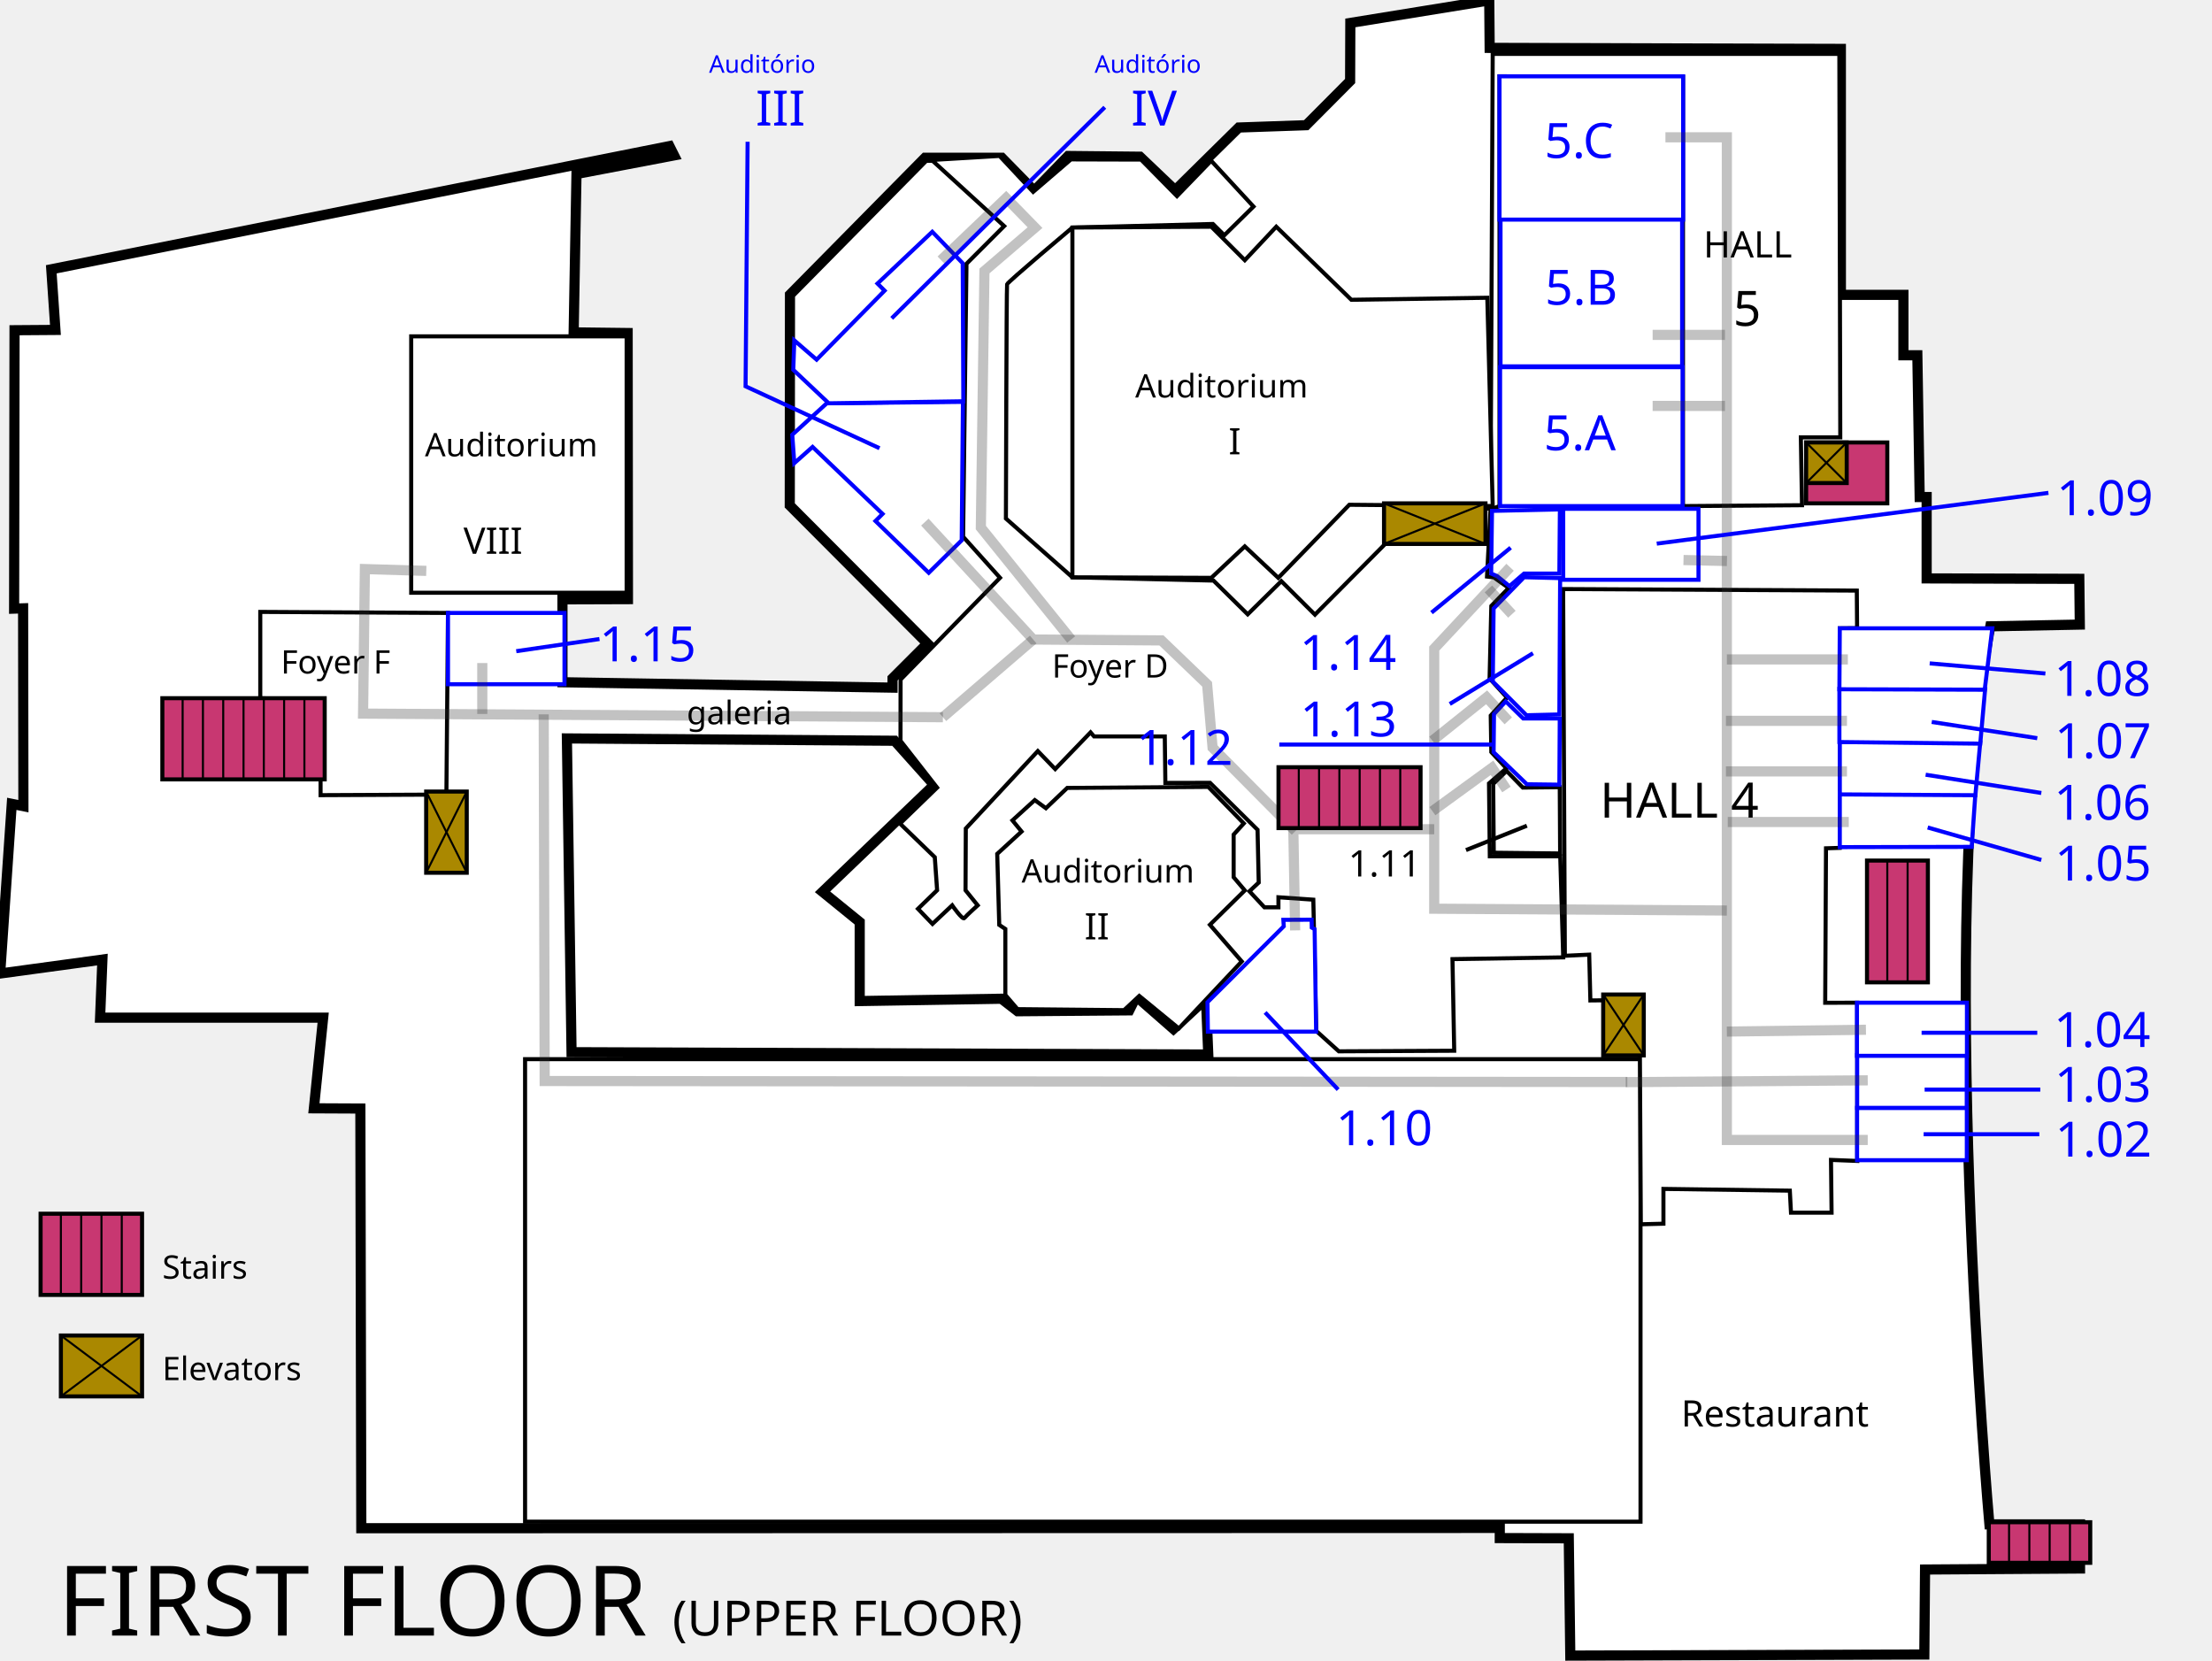
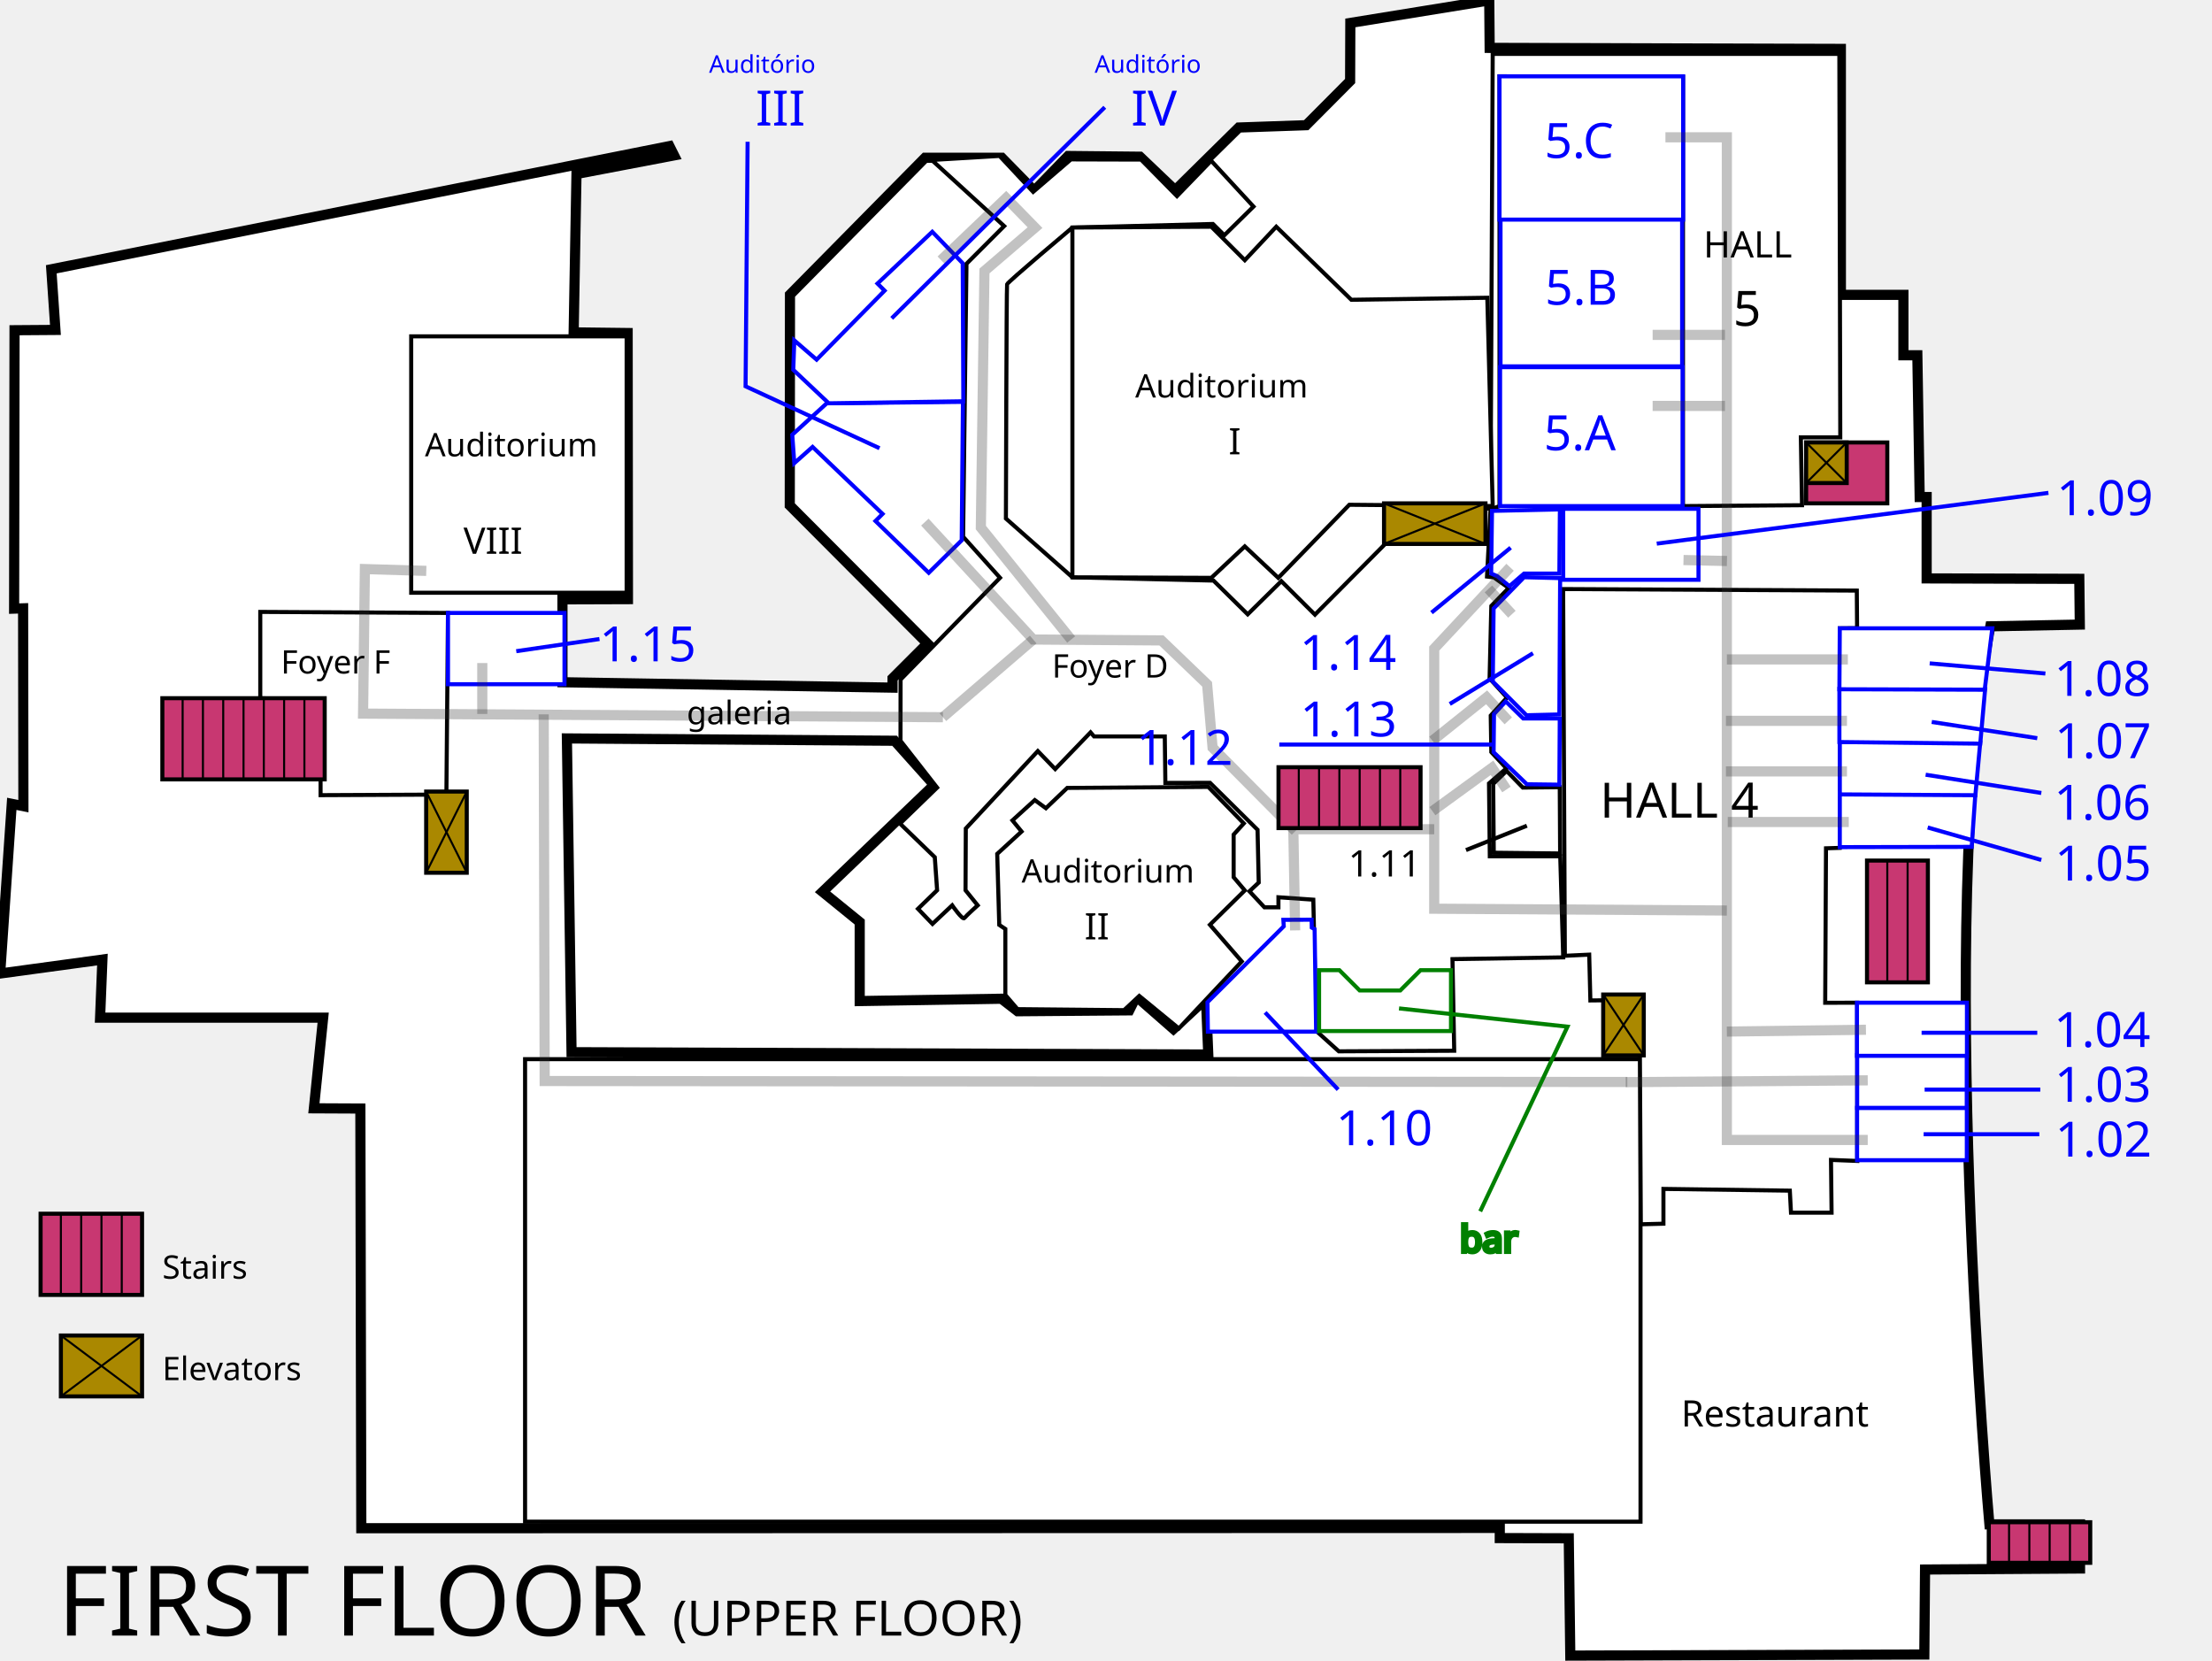
<svg xmlns="http://www.w3.org/2000/svg" viewBox="0 0 1090 818">
  <style>
    rect, path { fill:white; stroke:#000000; stroke-width: 2px;}
    text { font-size: 16px; font-family: sans-serif;}
    text.w3c, text.bigger { font-size: 2em; }
    text.w3c { fill: blue; }
+     .bar { stroke:#008000; stroke-width: 2px; fill: none }
+     text.bar { fill: #008000; font-size: 1.5em; }
    .w3c-line, rect.w3c, path.w3c { stroke:blue; stroke-width: 2px;}
    .w3c-line { fill: none; }
    #walkpaths path { fill: none; stroke: rgba(50, 50, 50, 0.3); stroke-width: 5px }
    #building path { stroke-width: 5px; }
  </style>
  <g transform="translate(-130.603,-133.16)" id="building">
    <path id="building" d="m 308.641,886.111 561.002,-0.145 0,5 34,0.105 0.75,57.796 174.453,-0.54 0.355,-41.869 76.368,-0.5 0,-21.757 -44.66,0 c 0,0 -26.489,-298.522 0.434,-442.456 l 44.12,-0.85 -0.25,-22.547 -75.223,-0.21 0,-40.079 -3.435,0 -1.145,-69.852 -6.871,0 0,-29.773 -30.813,0 -0.01,-121.184 -173.06,-0.5 -0.201,-23.391 -68.457,11.096 -0.105,28.628 -21.652,21.757 -33.208,1.145 -31.354,30.918 -17.346,-16.532 -35.394,-0.355 -16.717,17.177 -15.991,-16.322 -37.789,0 -66.562,67.457 -0.105,103.851 67.812,68.022 -17.177,17.177 0,4.58 -162.649,-2.66 0,-40.842 32.271,-0.107 -0.145,-131.107 -26.607,-0.318 1.395,-78.037 48.095,-9.161 -2.29,-4.58 -304.601,60.691 2.04,29.878 -20.152,0.145 -0.21,137.164 4.435,-0.145 0.145,97.48 -5.726,-1.145 -5.726,83.594 50.385,-6.871 -1.145,28.628 109.931,0 -4.58,44.66 22.902,0.105 z" />
    <path id="inoutside" d="m 571.413,498.126 -161.461,-1.145 2.29,154.591 313.762,1.145 -1.145,-27.483 -16.032,14.887 -18.322,-16.032 -3.435,6.871 -55.012,0.438 -7.969,-6.164 -69.852,1.145 0,-38.934 -18.322,-14.887 54.966,-52.675 z" />
  </g>
  <g transform="translate(-130.603,-133.16)" id="rooms">
    <rect id="hall2galeria" y="655.007" x="389.34" height="227.878" width="549.656" />
    <path id="hall4" d="m 900.865,423.391 0.849,180.686 12,-0.571 0.571,22.571 24.254,-0.243 0.604,110.529 11.143,-0.286 0,-17.143 62.286,0.857 0.572,10.857 20,0 -0.286,-26 12.951,0.502 0,-77.958 -15.808,0.028 0.393,-76.107 6.797,-0.21 0,-108.182 8.524,-0.072 -0.137,-18.507 z" />
    <path id="hall5" d="m 866.16,159.724 -1.096,224.398 4.449,-1.605 0,-211.757 90.414,0.25 0,211.507 58.645,-0.441 -0.571,-33.429 19.429,0 -0.459,-188.924 z" />
    <path id="foyerd" d="m 623.381,417.838 -49,50.143 -0.048,30.143 18.048,23.095 -18.286,17.714 17.143,16.571 1.143,16.286 -9.429,9.143 7.143,7.429 9.714,-9.143 c 0,0 5.143,7.429 6,6.286 0.857,-1.143 6.571,-6.286 6.571,-6.286 l -6,-7.429 0.143,-30.429 L 642,503.219 650.571,512.077 668,494 l 1.714,2 34.857,0 0.286,22.905 22,-0.048 23.429,23.143 0.571,26 -4.571,4.286 7.381,7.905 6.905,0 0,-4.952 17.19,1.19 1.428,64.665 11.143,10.049 56.857,-0.286 -0.857,-45.143 54.571,-0.857 -1.473,-49.812 -34.702,0 -0.397,-35.903 8.571,-7.429 -7.429,-8 -0.286,-18 8,-8.857 -8.571,-9.429 0.857,-35.714 8.571,-8.857 -7.318,-5.221 -3.376,-0.405 1.757,-33.47 -51.111,-0.475 -0.524,17.571 L 778.571,436 762,419.505 l -16.571,16.333 -16.857,-16.619 -69.523,-1.626 -32.763,-28.945 c 0,0 0.286,-114.286 0.571,-115.429 0.286,-1.143 32.191,-27.942 32.191,-27.942 l 69.237,-1.773 5.619,5.571 14.381,-14.143 -20.857,-22.571 -16.857,17.429 -17.714,-18 -34.524,-0.095 -18.619,16 -16.571,-17.714 -33.429,2 35.714,32.571 -18.571,18.571 -1.667,134.476 z" />
    <path id="foyerf" d="m 351.354,435.157 -92.497,-0.509 0,42.571 25.143,0.571 0.286,39.143 4.286,0 0,8 62,-0.286 z" />
    <path id="auditorium1" d="m 659.048,245.278 0,172.315 68.452,0.269 16.5,-15.5 16.5,15.5 35,-36 70.66,0.628 L 863.5,279.862 l -67,1 -37,-36 -15.5,16.5 -16.5,-16.5 z" />
    <path id="auditorium2" d="m 726,520.862 -69.5,0.5 -10.5,10 -5.5,-4 -11,10 4.5,5.5 -12,11 1,35 3,2 0,32.5 6,7 52.5,0.5 7.5,-7 19.5,16 31,-33 -15.695,-18.071 17.195,-16.929 -5.5,-6.5 0,-21 5,-5.5 z" />
    <path class="w3c" id="auditorio3" d="m 605.103,331.161 -0.6,68.2 -16.25,16 -26.25,-25.5 3.5,-3.5 -34.5,-33 -9,8 -1,-14 17,-15.5 z" />
    <path class="w3c" id="auditorio4" d="m 522,300.862 11,9.5 33.5,-34 -3.5,-3.5 27,-25.5 15,15.5 0.3,68 -66.3,1 -17.5,-16.5 z" />
    <rect id="auditorium8" y="298.875" x="333.229" height="126.329" width="106.161" />
    <rect class="w3c" id="room5a" y="314.062" x="869.793" height="68.456" width="89.92" />
    <rect class="w3c" id="room5b" y="240.062" x="870.009" height="73.601" width="89.488" />
    <rect class="w3c" id="room5c" y="170.761" x="869.509" height="70.601" width="90.488" />
    <rect class="w3c" id="room102" y="679" x="1045.713" height="25.787" width="54.074" />
    <rect class="w3c" id="room103" y="653" x="1045.75" height="26" width="54" />
    <rect class="w3c" id="room104" y="627.192" x="1045.654" height="26.171" width="54.192" />
    <path class="w3c" id="room105" d="m 1037.2,524 -0.01,26.54 65,-0.14 1.8,-26 z" />
    <path class="w3c" id="room106" d="m 1037.2,498.762 0,25.8 66.8,0.4 2.4,-26 z" />
    <path class="w3c" id="room107" d="m 1037,472.562 0,26.2 69.4,0.8 2.4,-26.8 z" />
    <path class="w3c" id="room108" d="m 1037.19,442.72 -0.19,30.043 71.6,0.2 3.743,-30.243 z" />
    <rect class="w3c" id="room109" y="383.849" x="900.905" height="34.969" width="66.658" />
    <path class="w3c" id="room110" d="m 725.6,626.962 37.6,-37.4 -0.2,-3.2 13.943,-0.071 0.057,3.871 1.4,0.8 0.743,50.494 -53.338,0 z" />
    <path id="room111" d="M 899.384,553.658 899.2,521 l -18.2,0.2 -8,-8.2 -6.6,6.4 0.282,33.895 z" />
    <path class="w3c" id="room112" d="m 899,519.762 0.2,-32.6 -18,0 -8.6,-8.4 -5.8,6.2 -0.2,18.8 16.4,15.8 z" />
    <path class="w3c" id="room113" d="M 899.384,417.998 881.6,417.562 l -15,15.4 -0.4,36 16.6,16.6 16.2,-0.4 z" />
    <path class="w3c" id="room114" d="m 899.266,384.123 -33.452,0.75 -0.414,30.89 2.95,1.25 6.05,4.95 7.2,-6.2 17.4,0 z" />
    <rect class="w3c" id="room115" y="435.157" x="351.354" height="35.116" width="57.41" />
  </g>
+   <path d="m 650,478 10,0 10,10 20,0 10,-10 15,0 0,30 -65,0 z" id="bar" class="bar" />
  <g id="walkpaths">
    <path d="m 801.088,533.169 119.273,-0.89" />
    <path d="m 820.67,67.647 30.263,0 0,464.631" />
    <path d="m 910.57,324.886 -59.637,0" />
    <path d="m 910.125,355.149 -59.637,0" />
    <path d="m 910.125,380.072 -59.637,0" />
    <path d="m 911.015,404.995 -59.637,0" />
    <path d="m 850,200 -35.637,0" />
    <path d="m 850,165 -35.637,0" />
    <path d="m 919.471,507.356 -68.538,0.89" />
    <path d="m 850.934,532.279 0,29.373 69.428,0" />
    <path d="m 829.571,275.93 21.416,0.472" />
    <path d="m 850.934,448.609 -144.196,-0.89 0,-128.174 37.384,-40.054" />
    <path d="m 733.441,290.172 11.571,12.461" />
    <path d="M 743.232,355.149 732.551,343.578 705.848,364.94" />
    <path d="m 742.342,388.973 -7.121,-10.681 -29.373,21.362" />
    <path d="m 638.2,458.4 -0.89,-49.845 69.428,0" />
    <path d="m 638.307,409.498 -40.793,-41.139 -2.689,-31.221 -22.492,-21.599 -63.197,-0.445 -53.406,-57.856" />
    <path d="M 527.828,315.095 483.323,259.909 485.103,133.515 510.026,112.152 495.785,97.57 463.741,128.174" />
    <path d="m 509.136,315.095 -44.505,38.274 m -226.975,-1.603 0,-25.1" />
    <path d="m 210.063,281.271 -30.263,-0.89 -0.89,71.208 285.721,1.78" />
    <path d="m 267.925,351.962 0.472,180.66 533.491,0.472" />
  </g>
  <g transform="translate(-130.603,-133.16)" id="labels">
    <text y="939" x="159" style="font-size:4em;">FIRST FLOOR <tspan style="font-size:50%;">(UPPER FLOOR)</tspan>
    </text>
    <text y="467" x="649">Foyer D</text>
    <text y="465" x="269">Foyer F</text>
    <text y="490" x="469">galeria</text>
    <text style="display: none" y="779.866" x="540.645" class="bigger">HALL 2 GALERIA</text>
    <text y="536" x="919" class="bigger">HALL 4</text>
    <text y="836" x="959" style="font-size: 1.5em;">Restaurant</text>
    <text y="260" x="970" class="bigger" style="font-size: 1.5em;">HALL</text>
    <text y="293.696" x="984.667" class="bigger">5</text>
    <text y="329" x="690">Auditorium</text>
    <text y="357" x="736" style="font-size:1.5em">I</text>
    <text y="568" x="634">Auditorium</text>
    <text y="596" x="665" style="font-size:1.5em">II</text>
    <text class="w3c" y="169" x="480" style="font-size: 1em">Auditório</text>
    <text class="w3c" y="195" x="503">III</text>
    <text class="w3c" y="169" x="670" style="font-size: 1em">Auditório</text>
    <text class="w3c" y="195" x="688">IV</text>
    <text y="358" x="340">Auditorium</text>
    <text y="406" x="359" style="font-size:1.5em">VIII</text>
    <text class="w3c" y="211" x="891.659">5.C</text>
    <text class="w3c" y="283.296" x="891.947">5.B</text>
    <text class="w3c" y="355" x="891.341">5.A</text>
    <text class="w3c" y="459" x="426">1.15</text>
    <text class="w3c" y="476" x="1142.834">1.08</text>
    <text class="w3c" y="506.696" x="1143.091">1.07</text>
    <text class="w3c" y="537.029" x="1142.754">1.06</text>
    <text class="w3c" y="567" x="1143.12">1.05</text>
    <text class="w3c" y="649" x="1142.651">1.04</text>
    <text class="w3c" y="676" x="1143.01">1.03</text>
    <text class="w3c" y="703" x="1143.31">1.02</text>
    <text class="w3c" y="697.414" x="788.895">1.10</text>
    <text class="w3c" y="387" x="1144">1.09</text>
    <text class="w3c" y="463.204" x="771.061">1.14</text>
    <text class="w3c" y="496" x="771.3">1.13</text>
    <text class="w3c" y="510" x="690.5">1.12</text>
    <text y="565" x="795" style="font-size:1.5em;">1.11</text>
+     <text class="bar" x="850" y="750">bar</text>
    <path class="w3c-line" d="m 1079,670 57,0" />
    <path class="w3c-line" d="m 1077.5,642 57,0" />
    <path class="w3c-line" d="m 1078.5,692 57,0" />
    <path class="w3c-line" d="m 1081.5,460 57,5" />
    <path class="w3c-line" d="m 1082.5,488.862 52,8" />
    <path class="w3c-line" d="m 1079.5,514.862 57,9" />
    <path class="w3c-line" d="m 1080.5,540.862 56,16" />
    <path class="w3c-line" d="m 754,632 36,38" />
    <path class="w3c-line" d="m 1140,376 -193,25" />
    <path class="w3c-line" d="m 836,435 39,-32" />
    <path class="w3c-line" d="m 845,480 41,-25" />
    <path class="w3c-line" d="m 761,500 105,0" />
    <path d="m 853,552 30,-12" />
    <path class="w3c-line" d="m 426,448 -41,6" />
    <path class="w3c-line" d="m 499,203 -1,120.5 66,30.5" />
    <path class="w3c-line" d="m 675,186 -105,104" />
+     <path class="bar" d="m 820,630 83,9 L 860,730" />
  </g>
  <g id="extras">
    <path d="m 210,390 20,0 l 0,40 l -20,0 l 0,-40 z" style="fill:#aa8800;" />
    <path d="m 210,390 20,40" style="fill:none;stroke-width:1px;" />
    <path d="m 230,390 -20,40" style="fill:none;stroke-width:1px;" />
    <path d="m 80,344 80,0 l 0,40 l -80,0 l 0,-40 z" style="fill:#c83771;" />
    <path d="m 110,344 0,40" style="fill:none;stroke-width:1px;" />
    <path d="m 120,344 0,40" style="fill:none;stroke-width:1px;" />
    <path d="m 130,344 0,40" style="fill:none;stroke-width:1px;" />
    <path d="m 140,344 0,40" style="fill:none;stroke-width:1px;" />
    <path d="m 150,344 0,40" style="fill:none;stroke-width:1px;" />
    <path d="m 100,344 0,40" style="fill:none;stroke-width:1px;" />
    <path d="m 90,344 0,40" style="fill:none;stroke-width:1px;" />
    <path d="m 920,424 30,0 l 0,60 l -30,0 l 0,-60 z" style="fill:#c83771;" />
    <path d="m 930,424 0,60" style="fill:none;stroke-width:1px;" />
    <path d="m 940,424 0,60" style="fill:none;stroke-width:1px;" />
    <path d="m 630,378 70,0 l 0,30 l -70,0 l 0,-30 z" style="fill:#c83771;" />
    <path d="m 640,378 0,30" style="fill:none;stroke-width:1px;" />
    <path d="m 650,378 0,30" style="fill:none;stroke-width:1px;" />
    <path d="m 660,378 0,30" style="fill:none;stroke-width:1px;" />
    <path d="m 670,378 0,30" style="fill:none;stroke-width:1px;" />
    <path d="m 680,378 0,30" style="fill:none;stroke-width:1px;" />
    <path d="m 690,378 0,30" style="fill:none;stroke-width:1px;" />
    <path d="M 980,750 1030,750 l 0,20 l -50,0 l 0,-20 z" style="fill:#c83771;" />
    <path d="m 990,750 0,20" style="fill:none;stroke-width:1px;" />
    <path d="m 1000,750 0,20" style="fill:none;stroke-width:1px;" />
    <path d="m 1010,750 0,20" style="fill:none;stroke-width:1px;" />
    <path d="m 1020,750 0,20" style="fill:none;stroke-width:1px;" />
    <rect y="218" x="890" height="30" width="40" style="fill:#c83771;" />
    <path d="m 682,248 50,0 l 0,20 l -50,0 l 0,-20 z" style="fill:#aa8800;" />
    <path d="M 732,268 682,248" style="fill:none;stroke-width:1px;" />
    <path d="m 732,248 -50,20" style="fill:none;stroke-width:1px;" />
    <path d="m 890,218 20,0 l 0,20 l -20,0 l 0,-20 z" style="fill:#aa8800;" />
    <path d="m 890,218 c 20,20 20,20 20,20" style="fill:none;stroke-width:1px;" />
    <path d="m 910,218 -20,20" style="fill:none;stroke-width:1px;" />
    <path d="m 790,490 20,0 l 0,30 l -20,0 l 0,-30 z" style="fill:#aa8800;" />
    <path d="m 790,490 20,30" style="fill:none;stroke-width:1px;" />
    <path d="m 810,490 -20,30" style="fill:none;stroke-width:1px;" />
    <path d="m 20,598 50,0 l 0,40 l -50,0 l 0,-40 z" style="fill:#c83771;" />
    <path d="m 30,598 0,40" style="fill:none;stroke-width:1px;" />
    <path d="m 40,598 0,40" style="fill:none;stroke-width:1px;" />
    <path d="m 50,598 0,40" style="fill:none;stroke-width:1px;" />
    <path d="m 60,598 0,40" style="fill:none;stroke-width:1px;" />
    <text y="630" x="80">Stairs</text>
    <path d="m 30,658 40,0 l 0,30 l -40,0 l 0,-30 z" style="fill:#aa8800;" />
    <path d="m 30,658 40,30" style="fill:none;stroke-width:1px;" />
    <path d="M 70,658 30,688" style="fill:none;stroke-width:1px;" />
    <text y="680" x="80">Elevators</text>
  </g>
</svg>
